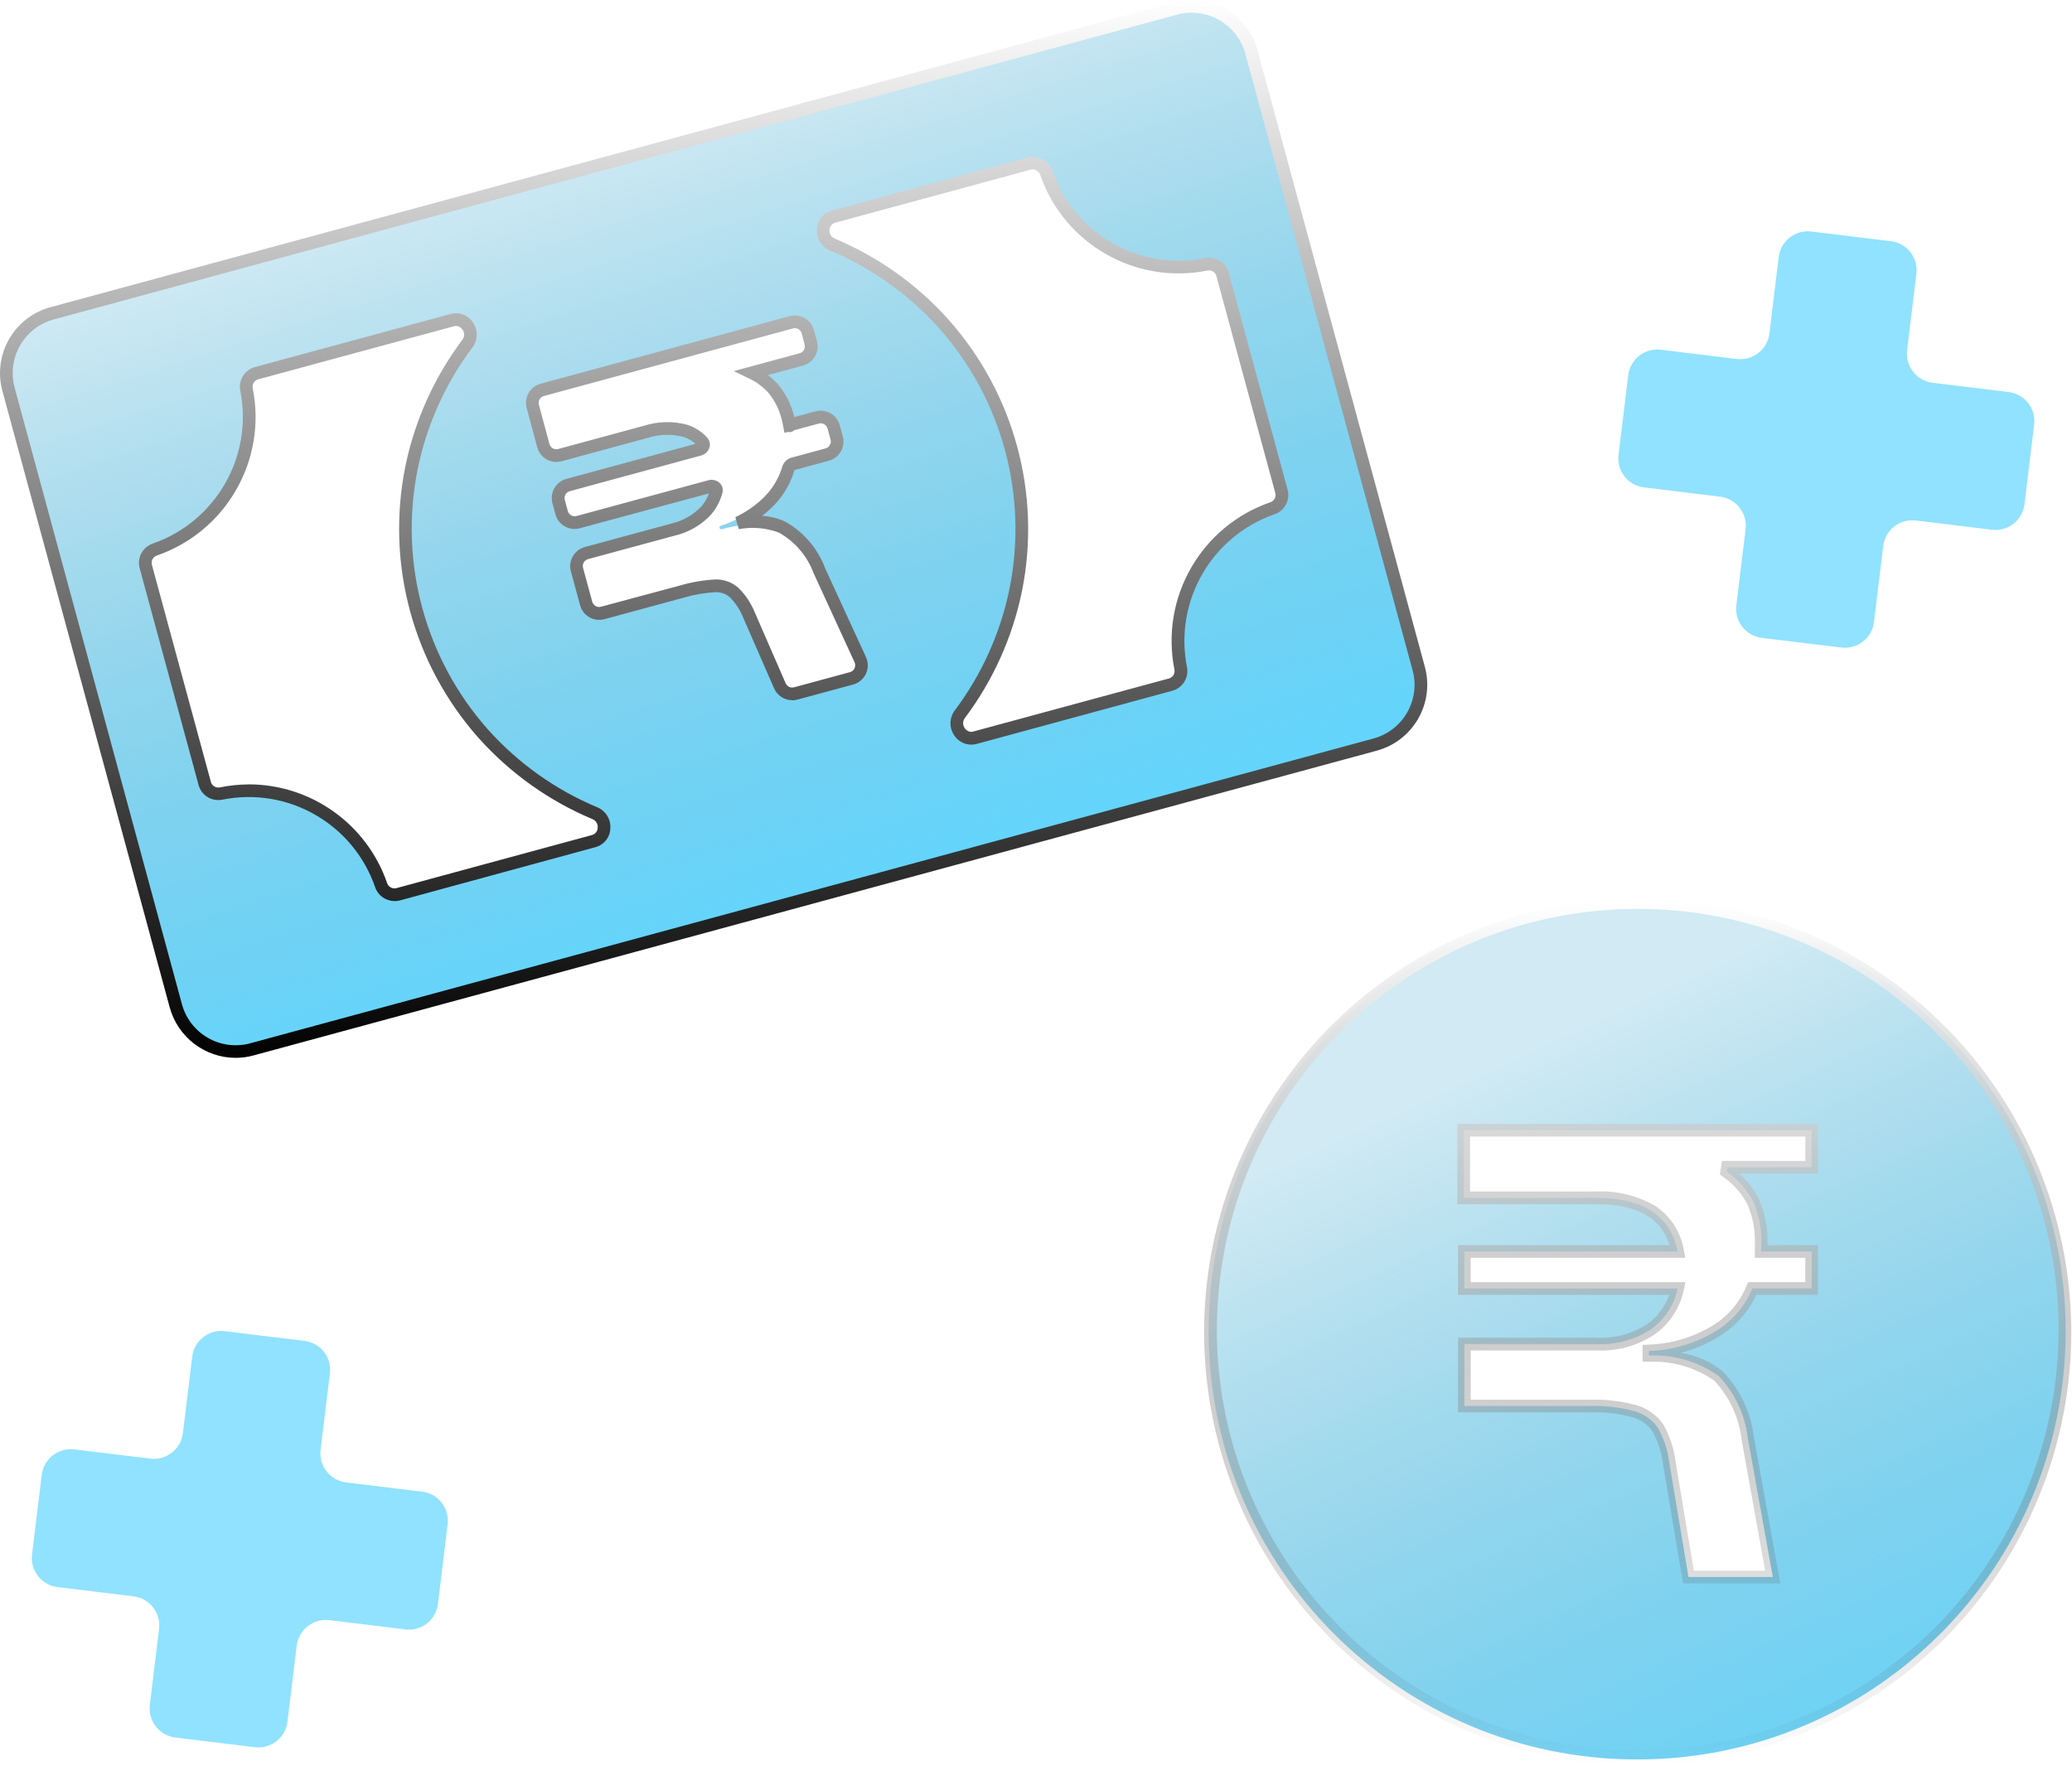
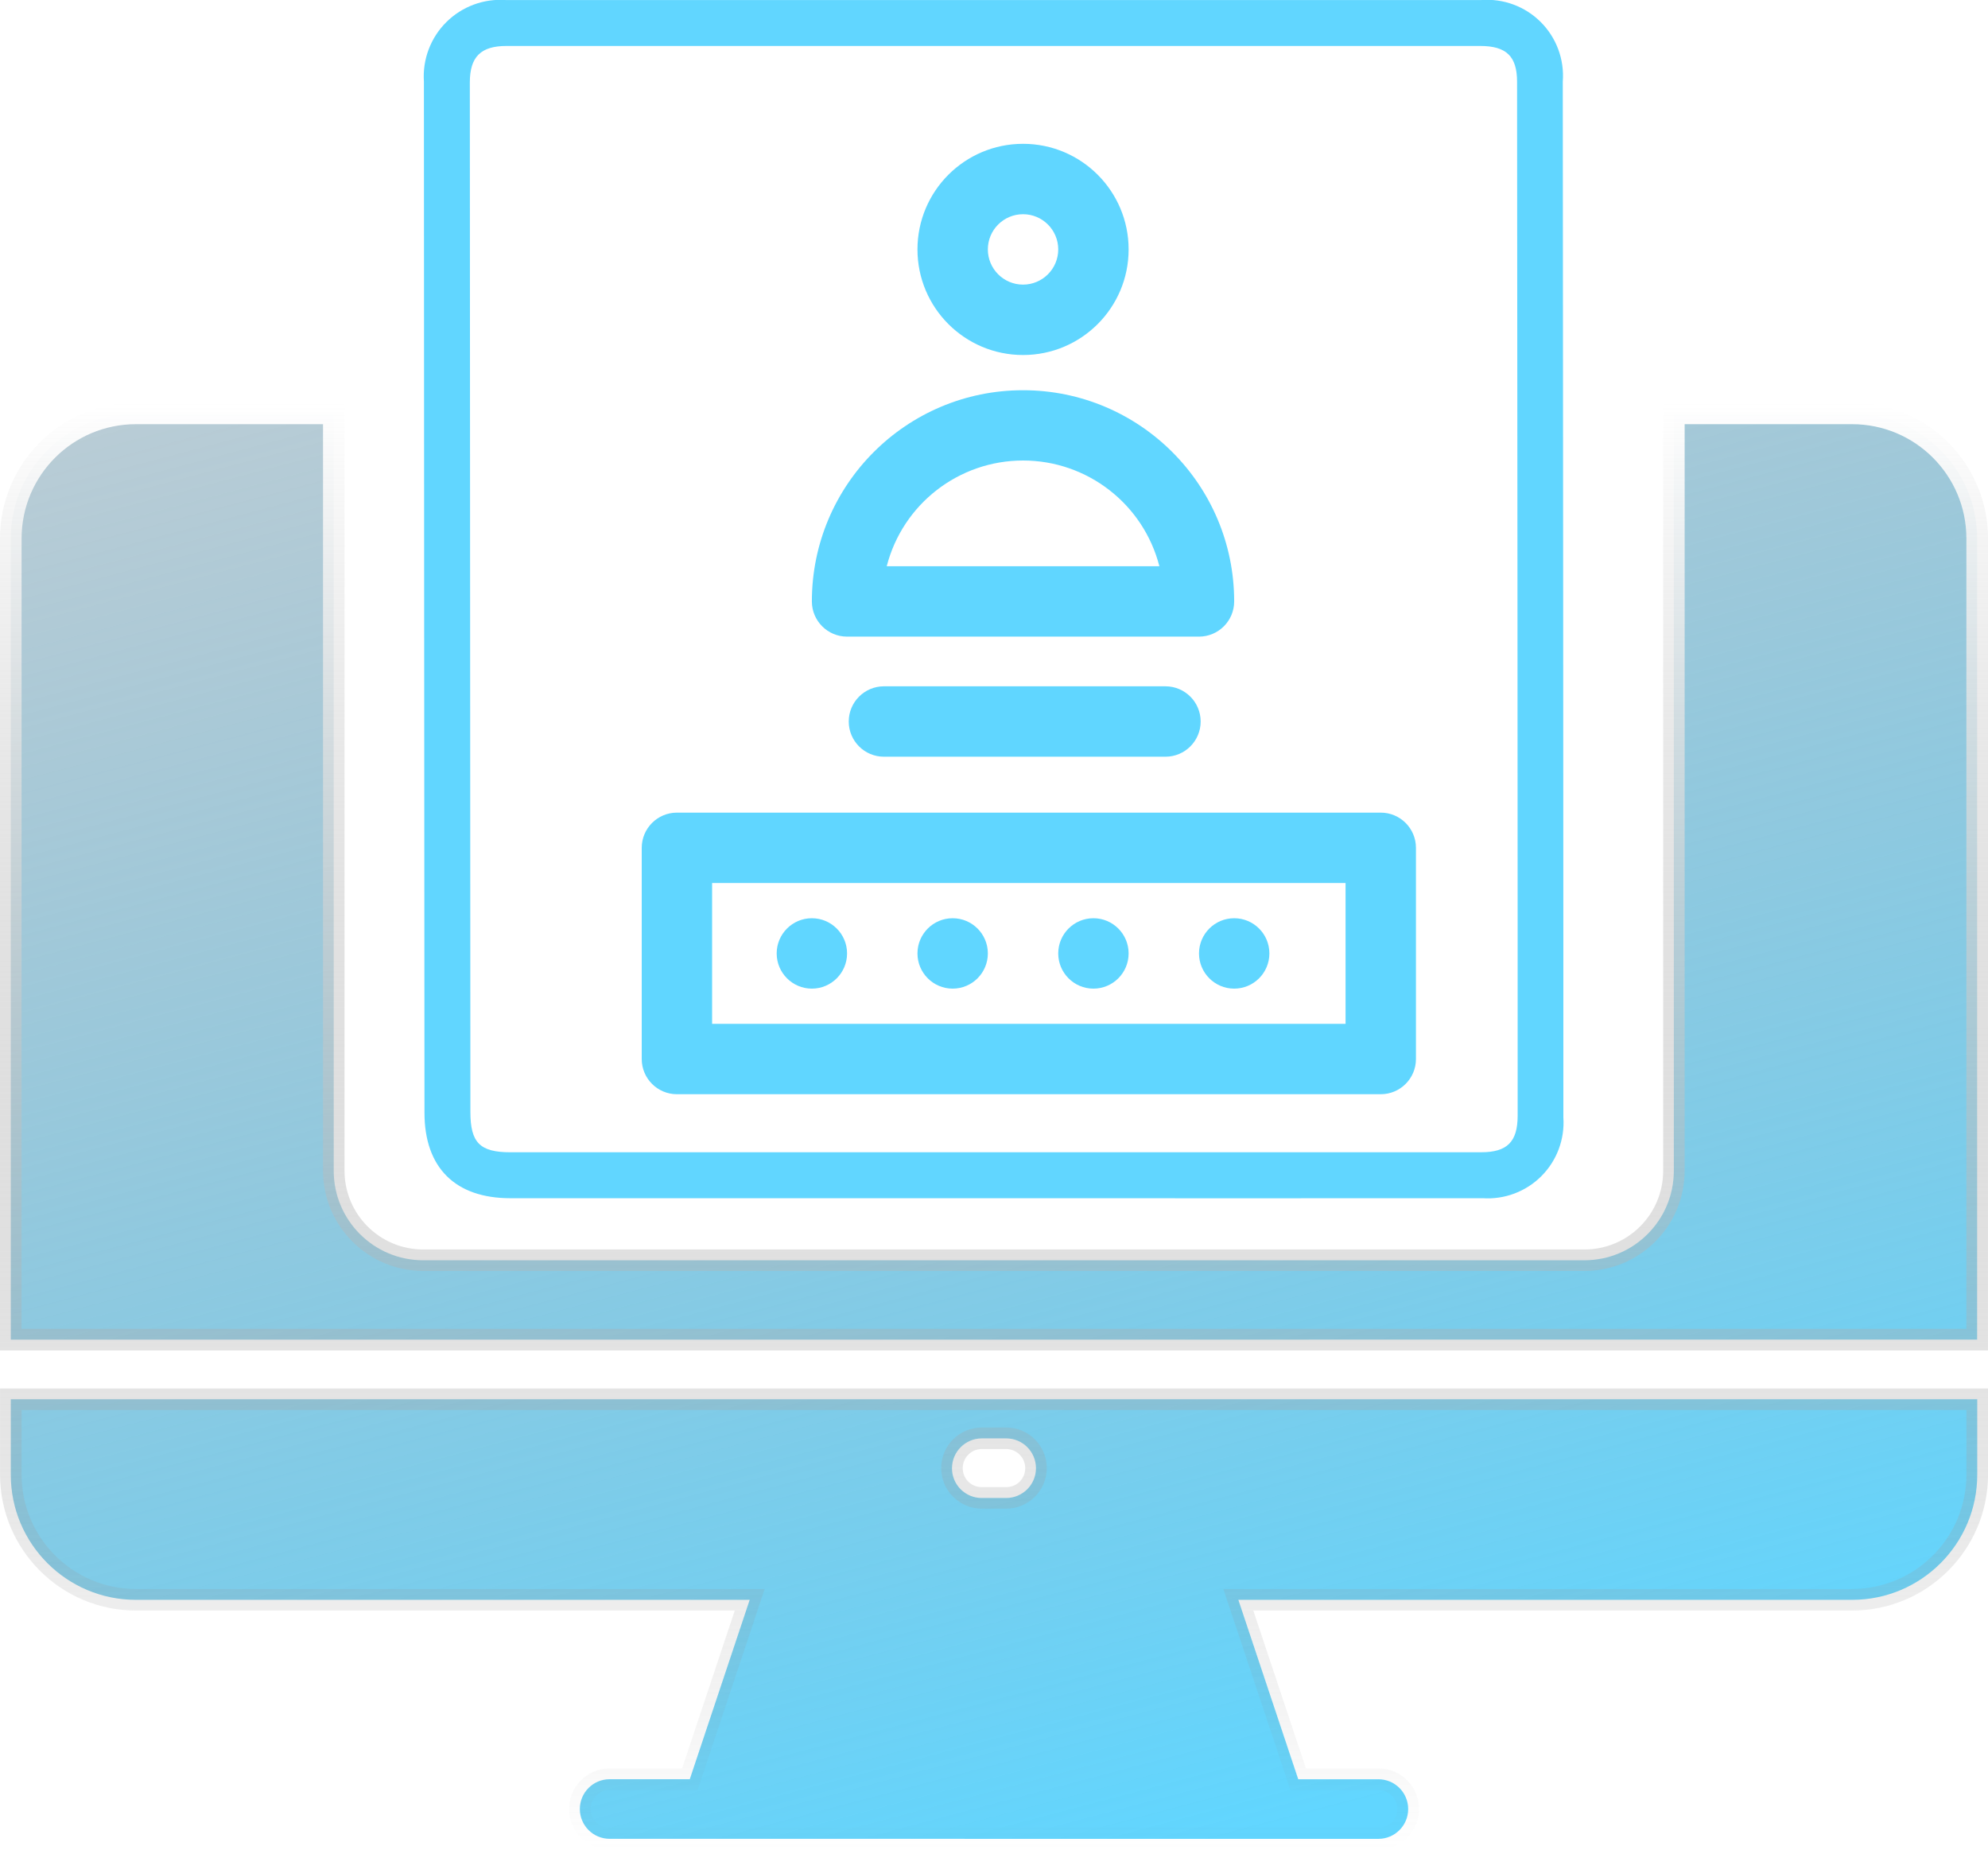
- <svg xmlns="http://www.w3.org/2000/svg" xmlns:xlink="http://www.w3.org/1999/xlink" width="97.951" height="83.484" viewBox="0 0 97.951 83.484">
+ <svg xmlns="http://www.w3.org/2000/svg" width="96.034" height="89.33" viewBox="0 0 96.034 89.33">
  <defs>
-     <linearGradient id="linear-gradient" x1="1.098" y1="0.687" x2="0.781" y2="-0.038" gradientUnits="objectBoundingBox">
-       <stop offset="0.003" stop-color="#61d6ff" />
-       <stop offset="1" stop-color="#1798c6" stop-opacity="0.2" />
+     <linearGradient id="linear-gradient" x1="0.946" y1="0.888" x2="0.195" y2="-1.182" gradientUnits="objectBoundingBox">
+       <stop offset="0" stop-color="#61d6ff" />
+       <stop offset="1" stop-color="#785a5a" stop-opacity="0" />
    </linearGradient>
    <linearGradient id="linear-gradient-2" x1="0.5" x2="0.5" y2="1" gradientUnits="objectBoundingBox">
      <stop offset="0" stop-color="#fff" />
-       <stop offset="1" />
-     </linearGradient>
-     <linearGradient id="linear-gradient-3" x1="1.093" y1="1.035" x2="0.639" y2="0.053" xlink:href="#linear-gradient" />
-     <linearGradient id="linear-gradient-4" x1="0.5" x2="0.5" y2="1" gradientUnits="objectBoundingBox">
-       <stop offset="0" stop-color="#fff" />
-       <stop offset="1" stop-color="#383838" stop-opacity="0" />
+       <stop offset="1" stop-color="gray" stop-opacity="0" />
    </linearGradient>
  </defs>
-   <g id="Group_31161" data-name="Group 31161" transform="translate(-9.248 -9.573)">
-     <g id="Group_31159" data-name="Group 31159" transform="translate(9.377 9.701)">
-       <path id="Path_35428" data-name="Path 35428" d="M9.486,28.026a3.1,3.1,0,0,1,2.182-3.807L64.767,9.81a3.1,3.1,0,0,1,3.807,2.182l7.908,29.141A3.1,3.1,0,0,1,74.3,44.94L21.2,59.349a3.1,3.1,0,0,1-3.807-2.182ZM55.28,44.289a.531.531,0,0,1-.53-.831,14.741,14.741,0,0,0-6.1-22.487.531.531,0,0,1,.037-.985l9.269-2.515a.492.492,0,0,1,.587.324A6.8,6.8,0,0,0,66.3,22.239a.492.492,0,0,1,.576.343l2.788,10.274a.492.492,0,0,1-.324.587A6.8,6.8,0,0,0,64.892,41.2a.492.492,0,0,1-.343.576Zm-17.96,3.9a.531.531,0,0,1-.037.985l-9.269,2.515a.492.492,0,0,1-.587-.324,6.8,6.8,0,0,0-7.756-4.445.492.492,0,0,1-.576-.343L16.308,36.3a.492.492,0,0,1,.323-.587,6.8,6.8,0,0,0,4.445-7.756.492.492,0,0,1,.343-.576l9.269-2.515a.531.531,0,0,1,.53.831,14.741,14.741,0,0,0,6.1,22.487Zm7.2-21a.121.121,0,0,1,.089-.115l2.469-.67a.466.466,0,0,0,.328-.571l-.142-.524a.466.466,0,0,0-.571-.328L34.926,28.172a.466.466,0,0,0-.328.571l.5,1.855a.466.466,0,0,0,.571.328l4.072-1.105a3.466,3.466,0,0,1,1.961-.039,1.993,1.993,0,0,1,.876.564.4.4,0,0,1-.23.641l-6.205,1.684a.466.466,0,0,0-.328.571l.142.524a.466.466,0,0,0,.571.328l6.228-1.69a.386.386,0,0,1,.512.435,2.392,2.392,0,0,1-.5.966,3.3,3.3,0,0,1-1.682.974l-4.072,1.105a.466.466,0,0,0-.328.571l.435,1.6a.466.466,0,0,0,.571.328l3.751-1.018a7.174,7.174,0,0,1,1.65-.275,1.461,1.461,0,0,1,.959.356,3.223,3.223,0,0,1,.743,1.1l1.472,3.378a.466.466,0,0,0,.549.263l2.638-.716a.466.466,0,0,0,.3-.644l-1.936-4.211a3.788,3.788,0,0,0-1.7-1.98,4.48,4.48,0,0,0-2.757-.037.088.088,0,0,1-.047-.168,5.47,5.47,0,0,0,2.015-1.158,3.541,3.541,0,0,0,1-1.588.508.508,0,0,1,.347-.355L48.3,30.9a.466.466,0,0,0,.327-.571L48.49,29.8a.466.466,0,0,0-.571-.328l-1.341.364a.133.133,0,0,1-.168-.1c-.017-.091-.04-.208-.078-.348a3.285,3.285,0,0,0-.655-1.325A3.069,3.069,0,0,0,44.6,27.3.123.123,0,0,1,44.525,27.186Z" transform="translate(-9.377 -9.701)" fill-rule="evenodd" fill="url(#linear-gradient)" />
-       <path id="Path_35429" data-name="Path 35429" d="M20.439,59.638a3.237,3.237,0,0,1-3.116-2.386L9.414,28.112a3.231,3.231,0,0,1,2.272-3.964l53.1-14.409A3.228,3.228,0,0,1,68.75,12.01l7.908,29.141a3.231,3.231,0,0,1-2.272,3.964l-53.1,14.409A3.239,3.239,0,0,1,20.439,59.638ZM65.633,10.225a2.639,2.639,0,0,0-.691.093l-53.1,14.409a2.631,2.631,0,0,0-1.85,3.228L17.9,57.1a2.628,2.628,0,0,0,3.228,1.85l53.1-14.409a2.631,2.631,0,0,0,1.85-3.228L68.171,12.167A2.635,2.635,0,0,0,65.633,10.225Zm-37.69,42h0a.968.968,0,0,1-.91-.658,6.322,6.322,0,0,0-7.218-4.136.983.983,0,0,1-.193.019.961.961,0,0,1-.931-.7L15.9,36.479a.965.965,0,0,1,.625-1.156,6.346,6.346,0,0,0,4.136-7.217.965.965,0,0,1,.682-1.124l9.269-2.515a.951.951,0,0,1,.249-.034.968.968,0,0,1,.815.466,1,1,0,0,1-.034,1.139,14.4,14.4,0,0,0-2.6,5.781,14.3,14.3,0,0,0,3.341,12.313A14.4,14.4,0,0,0,37.554,47.8a1,1,0,0,1,.6.965.95.95,0,0,1-.7.911L28.19,52.2A.941.941,0,0,1,27.943,52.228Zm-6.888-5.517A6.927,6.927,0,0,1,27.6,51.375a.368.368,0,0,0,.432.242L37.3,49.1a.366.366,0,0,0,.257-.351.4.4,0,0,0-.236-.392,15.008,15.008,0,0,1-5.383-3.827A14.9,14.9,0,0,1,28.457,31.7a15.008,15.008,0,0,1,2.71-6.023.4.4,0,0,0,.005-.457.382.382,0,0,0-.308-.186.351.351,0,0,0-.092.013L21.5,27.56a.365.365,0,0,0-.251.427,6.932,6.932,0,0,1-4.529,7.9.365.365,0,0,0-.242.432L19.271,46.6a.36.36,0,0,0,.352.258.382.382,0,0,0,.075-.007A6.933,6.933,0,0,1,21.055,46.711ZM55.207,44.83h0a.968.968,0,0,1-.815-.466,1,1,0,0,1,.034-1.138,14.4,14.4,0,0,0,2.6-5.781,14.3,14.3,0,0,0-3.341-12.313,14.4,14.4,0,0,0-5.167-3.673,1,1,0,0,1-.6-.965.95.95,0,0,1,.7-.911l9.269-2.515a.941.941,0,0,1,.246-.033.968.968,0,0,1,.91.658,6.322,6.322,0,0,0,7.217,4.136.984.984,0,0,1,.193-.019.961.961,0,0,1,.931.7l2.788,10.274a.965.965,0,0,1-.625,1.156,6.346,6.346,0,0,0-4.136,7.217.965.965,0,0,1-.682,1.124L55.456,44.8A.951.951,0,0,1,55.207,44.83Zm2.922-27.2a.341.341,0,0,0-.089.012l-9.269,2.515a.367.367,0,0,0-.257.352.4.4,0,0,0,.236.392,15.008,15.008,0,0,1,5.383,3.827,14.9,14.9,0,0,1,3.482,12.832,15.008,15.008,0,0,1-2.71,6.023.4.4,0,0,0-.005.457.382.382,0,0,0,.308.186.309.309,0,0,0,.092-.013L64.568,41.7a.365.365,0,0,0,.251-.427,6.932,6.932,0,0,1,4.529-7.9.364.364,0,0,0,.242-.432L66.8,22.667a.36.36,0,0,0-.352-.258.382.382,0,0,0-.075.007,6.922,6.922,0,0,1-7.9-4.529A.373.373,0,0,0,58.129,17.634Zm-11.376,25.1h0a.937.937,0,0,1-.859-.563L44.422,38.8a2.793,2.793,0,0,0-.622-.94.984.984,0,0,0-.653-.239,6.6,6.6,0,0,0-1.522.259l-3.751,1.018a.937.937,0,0,1-1.151-.659l-.435-1.6a.938.938,0,0,1,.659-1.151l4.072-1.105a2.838,2.838,0,0,0,1.447-.825,1.982,1.982,0,0,0,.35-.607L36.709,34.6a.937.937,0,0,1-1.151-.659l-.142-.524a.938.938,0,0,1,.659-1.151l6.105-1.657a1.509,1.509,0,0,0-.567-.327,3.034,3.034,0,0,0-1.693.045l-4.072,1.105a.937.937,0,0,1-1.15-.659l-.5-1.855a.939.939,0,0,1,.659-1.151l11.771-3.194a.937.937,0,0,1,1.151.659l.142.524a.939.939,0,0,1-.659,1.151l-1.661.451a3.3,3.3,0,0,1,.482.443,3.712,3.712,0,0,1,.759,1.516l.007.027,1-.271A.937.937,0,0,1,49,29.732l.142.524a.939.939,0,0,1-.659,1.151l-1.614.438a.074.074,0,0,0-.017.032,4.016,4.016,0,0,1-1.13,1.8,4.852,4.852,0,0,1-.393.333,3.134,3.134,0,0,1,1.055.258A4.211,4.211,0,0,1,48.3,36.471l0,.006,1.936,4.211a.938.938,0,0,1-.606,1.3L47,42.7A.938.938,0,0,1,46.753,42.734Zm-1.781-4.179,0,.006,1.469,3.371a.337.337,0,0,0,.4.191l2.639-.716a.338.338,0,0,0,.218-.467l-1.935-4.21a3.662,3.662,0,0,0-1.633-1.917,3.536,3.536,0,0,0-1.9-.167l-.168-.568a4.854,4.854,0,0,0,1.248-.838,3.424,3.424,0,0,0,.967-1.531.632.632,0,0,1,.436-.442l1.614-.438a.338.338,0,0,0,.237-.414l-.142-.524A.337.337,0,0,0,48,29.652l-1.157.314a.3.3,0,0,1-.3.08l-.16.043-.052-.266q0-.009,0-.018l-.006-.033c-.016-.083-.037-.184-.068-.3a3.173,3.173,0,0,0-.627-1.274,2.881,2.881,0,0,0-.918-.679l-.723-.349,3.111-.844a.338.338,0,0,0,.237-.414L47.2,25.39a.337.337,0,0,0-.414-.237L35.012,28.347a.338.338,0,0,0-.237.414l.5,1.855a.337.337,0,0,0,.414.237l4.072-1.105a3.609,3.609,0,0,1,2.034-.038,2.133,2.133,0,0,1,.931.6.483.483,0,0,1,.1.507.573.573,0,0,1-.388.345l-6.2,1.684A.338.338,0,0,0,36,33.26l.142.524a.337.337,0,0,0,.414.237l6.228-1.69a.573.573,0,0,1,.507.1.471.471,0,0,1,.162.487,2.519,2.519,0,0,1-.524,1.016l0,.006a3.411,3.411,0,0,1-1.744,1.012L37.1,36.059a.338.338,0,0,0-.237.414l.435,1.6a.337.337,0,0,0,.414.237L41.467,37.3a7.391,7.391,0,0,1,1.676-.28h.019a1.583,1.583,0,0,1,1.033.387,3.356,3.356,0,0,1,.775,1.146Z" transform="translate(-9.429 -9.753)" fill="url(#linear-gradient-2)" />
+   <g id="Group_31270" data-name="Group 31270" transform="translate(-95.498 -420.58)">
+     <g id="Group_31155" data-name="Group 31155" transform="translate(95.498 440.027)">
+       <path id="Union_91" data-name="Union 91" d="M28.929,68.842a1.439,1.439,0,0,1,0-2.879H32.8L35.694,57.3H6.046A6.044,6.044,0,0,1,0,51.252V47.611H94.993v3.641A6.045,6.045,0,0,1,88.948,57.3H59.3l2.893,8.665h3.871a1.439,1.439,0,1,1,0,2.879Zm16.537-17.9a1.434,1.434,0,0,0,1.439,1.439h1.179a1.439,1.439,0,1,0,0-2.879H46.906A1.443,1.443,0,0,0,45.467,50.937ZM0,44.734V6.031A6.045,6.045,0,0,1,6.046,0H15.6V36.579A4.322,4.322,0,0,0,19.919,40.9h56.1a4.322,4.322,0,0,0,4.317-4.317V0h8.607a6.044,6.044,0,0,1,6.045,6.031v38.7Z" transform="translate(0.521 0.521)" fill="url(#linear-gradient)" />
+       <path id="Union_91_-_Outline" data-name="Union 91 - Outline" d="M-1607.918-1183.85h-37.133a1.962,1.962,0,0,1-1.959-1.96,1.962,1.962,0,0,1,1.959-1.96h3.5l2.545-7.623h-28.926a6.573,6.573,0,0,1-6.566-6.566v-4.161h96.034v4.161a6.573,6.573,0,0,1-6.566,6.566h-28.926l2.544,7.623h3.5a1.963,1.963,0,0,1,1.962,1.96A1.963,1.963,0,0,1-1607.918-1183.85Zm-37.133-2.879a.919.919,0,0,0-.918.919.92.92,0,0,0,.918.919h37.133a.921.921,0,0,0,.921-.919.921.921,0,0,0-.921-.919h-4.246l-3.24-9.706h30.372a5.531,5.531,0,0,0,5.525-5.525v-3.12h-93.951v3.12a5.531,5.531,0,0,0,5.525,5.525h30.372l-3.241,9.706Zm19.157-13.586h-1.18a1.962,1.962,0,0,1-1.96-1.96,1.962,1.962,0,0,1,1.96-1.96h1.18a1.962,1.962,0,0,1,1.96,1.96A1.962,1.962,0,0,1-1625.894-1200.315Zm-1.18-2.879a.92.92,0,0,0-.919.919.909.909,0,0,0,.919.919h1.18a.909.909,0,0,0,.919-.919.92.92,0,0,0-.919-.919Zm48.606-4.765H-1674.5v-39.223a6.566,6.566,0,0,1,6.566-6.551h10.077v37.1a3.8,3.8,0,0,0,3.8,3.8h56.1a3.8,3.8,0,0,0,3.8-3.8v-37.1h9.126a6.566,6.566,0,0,1,6.566,6.551Zm-94.992-1.041h93.95v-38.182a5.523,5.523,0,0,0-5.525-5.51h-8.085v36.058a4.843,4.843,0,0,1-4.838,4.838h-56.1a4.844,4.844,0,0,1-4.838-4.838v-36.058h-9.036a5.523,5.523,0,0,0-5.525,5.51Z" transform="translate(1674.5 1253.732)" fill="url(#linear-gradient-2)" />
    </g>
-     <g id="Group_31160" data-name="Group 31160" transform="translate(66.385 52.243)">
-       <path id="Path_35430" data-name="Path 35430" d="M103.788,105.551A20.257,20.257,0,1,0,83.53,85.294,20.257,20.257,0,0,0,103.788,105.551Zm4.267-28h3.984V75.8H95.589V79h6.248c2.233,0,3.531.845,3.863,2.535H95.619v1.751H105.7a3.144,3.144,0,0,1-1.268,1.932,4.322,4.322,0,0,1-2.6.694H95.619v2.928h5.946a7.263,7.263,0,0,1,2.083.241,2.046,2.046,0,0,1,1.116.785,4.439,4.439,0,0,1,.544,1.66l.906,5.4H110.2l-1.177-6.55a5.128,5.128,0,0,0-1.388-2.958,5.266,5.266,0,0,0-3.29-.966v-.211a6.45,6.45,0,0,0,3.048-.875,4.28,4.28,0,0,0,1.841-2.083h2.807V81.534h-2.385v-.453a4.48,4.48,0,0,0-.392-1.932,4.038,4.038,0,0,0-1.238-1.388Z" transform="translate(-83.53 -65.037)" fill-rule="evenodd" fill="url(#linear-gradient-3)" />
-       <path id="Path_35430_-_Outline" data-name="Path 35430 - Outline" d="M103.788,105.851a20.494,20.494,0,1,1,8-1.616A20.429,20.429,0,0,1,103.788,105.851Zm0-40.514a19.894,19.894,0,1,0,7.768,1.568A19.832,19.832,0,0,0,103.788,65.337Zm6.768,31.89h-4.6l-.948-5.653a4.193,4.193,0,0,0-.5-1.543,1.742,1.742,0,0,0-.956-.665,7.068,7.068,0,0,0-1.993-.228H95.319V85.611h6.517a4.006,4.006,0,0,0,2.419-.637,2.83,2.83,0,0,0,1.048-1.389H95.319V81.234h10c-.407-1.3-1.549-1.935-3.479-1.935H95.289V75.5h17.049V77.85h-3.73a4,4,0,0,1,.921,1.166l0,.006a4.808,4.808,0,0,1,.421,2.059v.153h2.385v2.351h-2.914a4.582,4.582,0,0,1-1.882,2.041,6.14,6.14,0,0,1-1.682.7,4.188,4.188,0,0,1,1.968.872l0,0a5.384,5.384,0,0,1,1.482,3.127Zm-4.089-.6h3.371l-1.114-6.2a4.889,4.889,0,0,0-1.293-2.787,5.009,5.009,0,0,0-3.1-.89l-.288-.012v-.785l.285-.015a6.143,6.143,0,0,0,2.908-.832l.007,0a3.968,3.968,0,0,0,1.715-1.942l.078-.181h2.7V81.834h-2.385v-.753a4.218,4.218,0,0,0-.362-1.8A3.743,3.743,0,0,0,107.846,78L107.7,77.9l.094-.646h3.943V76.1H95.889v2.6h5.948a5.092,5.092,0,0,1,2.809.683,3.109,3.109,0,0,1,1.349,2.095l.07.358H95.919v1.151h10.154l-.081.365a3.466,3.466,0,0,1-1.384,2.109,4.572,4.572,0,0,1-2.772.752H95.919v2.328h5.646a7.535,7.535,0,0,1,2.172.255,2.332,2.332,0,0,1,1.276.9,4.681,4.681,0,0,1,.59,1.777Z" transform="translate(-83.53 -65.037)" fill="url(#linear-gradient-4)" />
+     <g id="Group_31267" data-name="Group 31267" transform="translate(126.217 427.526)">
+       <path id="Path_35854" data-name="Path 35854" d="M30.1,4a5.1,5.1,0,1,0,5.1,5.1A5.1,5.1,0,0,0,30.1,4m0,6.8a1.7,1.7,0,1,1,1.7-1.7,1.7,1.7,0,0,1-1.7,1.7" transform="translate(-11.399 -4)" fill="#60d6ff" />
+       <path id="Path_35855" data-name="Path 35855" d="M32.2,11A10.2,10.2,0,0,0,22,21.2a1.7,1.7,0,0,0,1.7,1.7h17a1.7,1.7,0,0,0,1.7-1.7A10.2,10.2,0,0,0,32.2,11m-6.584,8.5a6.8,6.8,0,0,1,13.171,0Z" transform="translate(-13.5 0.901)" fill="#60d6ff" />
+       <path id="Path_35856" data-name="Path 35856" d="M24.4,27.7A1.7,1.7,0,1,1,22.7,26a1.7,1.7,0,0,1,1.7,1.7" transform="translate(-14.2 11.402)" fill="#60d6ff" />
+       <path id="Path_35857" data-name="Path 35857" d="M28.4,27.7A1.7,1.7,0,1,1,26.7,26a1.7,1.7,0,0,1,1.7,1.7" transform="translate(-11.399 11.402)" fill="#60d6ff" />
+       <path id="Path_35858" data-name="Path 35858" d="M32.4,27.7A1.7,1.7,0,1,1,30.7,26a1.7,1.7,0,0,1,1.7,1.7" transform="translate(-8.599 11.402)" fill="#60d6ff" />
+       <path id="Path_35859" data-name="Path 35859" d="M36.4,27.7A1.7,1.7,0,1,1,34.7,26a1.7,1.7,0,0,1,1.7,1.7" transform="translate(-5.799 11.402)" fill="#60d6ff" />
+       <path id="Path_35860" data-name="Path 35860" d="M52.7,23h-34A1.7,1.7,0,0,0,17,24.7V34.9a1.7,1.7,0,0,0,1.7,1.7h34a1.7,1.7,0,0,0,1.7-1.7V24.7A1.7,1.7,0,0,0,52.7,23M51,33.2H20.4V26.4H51Z" transform="translate(-16.719 9.302)" fill="#60d6ff" />
+       <path id="Path_35861" data-name="Path 35861" d="M17,21.7A1.7,1.7,0,0,1,18.7,20H32.3a1.7,1.7,0,0,1,0,3.4H18.7A1.7,1.7,0,0,1,17,21.7" transform="translate(-6.719 6.201)" fill="#60d6ff" />
    </g>
-     <path id="Path_35433" data-name="Path 35433" d="M122.784,37.432a1.384,1.384,0,0,0-1.541,1.207l-.437,3.593a1.385,1.385,0,0,1-1.541,1.207l-3.762-.458A1.384,1.384,0,0,1,114.3,41.44l.437-3.593a1.383,1.383,0,0,0-1.206-1.541l-3.593-.437a1.384,1.384,0,0,1-1.207-1.541l.458-3.762a1.384,1.384,0,0,1,1.541-1.207l3.593.437a1.385,1.385,0,0,0,1.541-1.207l.439-3.612a1.384,1.384,0,0,1,1.541-1.207l3.762.458a1.384,1.384,0,0,1,1.206,1.541l-.44,3.612a1.384,1.384,0,0,0,1.207,1.541l3.593.437a1.383,1.383,0,0,1,1.206,1.541l-.457,3.762a1.383,1.383,0,0,1-1.541,1.207Z" transform="translate(-22.969 -3.251)" fill="#61d6ff" opacity="0.7" />
-     <path id="Path_35434" data-name="Path 35434" d="M122.784,37.432a1.384,1.384,0,0,0-1.541,1.207l-.437,3.593a1.385,1.385,0,0,1-1.541,1.207l-3.762-.458A1.384,1.384,0,0,1,114.3,41.44l.437-3.593a1.383,1.383,0,0,0-1.206-1.541l-3.593-.437a1.384,1.384,0,0,1-1.207-1.541l.458-3.762a1.384,1.384,0,0,1,1.541-1.207l3.593.437a1.385,1.385,0,0,0,1.541-1.207l.439-3.612a1.384,1.384,0,0,1,1.541-1.207l3.762.458a1.384,1.384,0,0,1,1.206,1.541l-.44,3.612a1.384,1.384,0,0,0,1.207,1.541l3.593.437a1.383,1.383,0,0,1,1.206,1.541l-.457,3.762a1.383,1.383,0,0,1-1.541,1.207Z" transform="translate(-97.969 48.739)" fill="#61d6ff" opacity="0.7" />
+     <path id="Path_35862" data-name="Path 35862" d="M27.485,17.118H4.151C1.485,17.118,0,15.642,0,12.989c0-2.453-.032-47.341-.027-49.794a3.7,3.7,0,0,1,3.957-3.946q23.558,0,47.116,0a3.669,3.669,0,0,1,3.942,3.943c.006,2.527.035,47.49.028,50.017a3.661,3.661,0,0,1-3.9,3.908q-11.816.007-23.632,0m.083-2.219q11.74,0,23.48,0c1.25,0,1.758-.5,1.761-1.756.007-2.5-.02-47.439-.028-49.942,0-1.238-.52-1.733-1.784-1.733q-23.517,0-47.035,0c-1.241,0-1.767.524-1.77,1.756,0,2.428.027,47.291.027,49.719,0,1.5.458,1.957,1.942,1.957H27.569" transform="translate(116.003 461.333)" fill="#61d6ff" />
  </g>
</svg>
